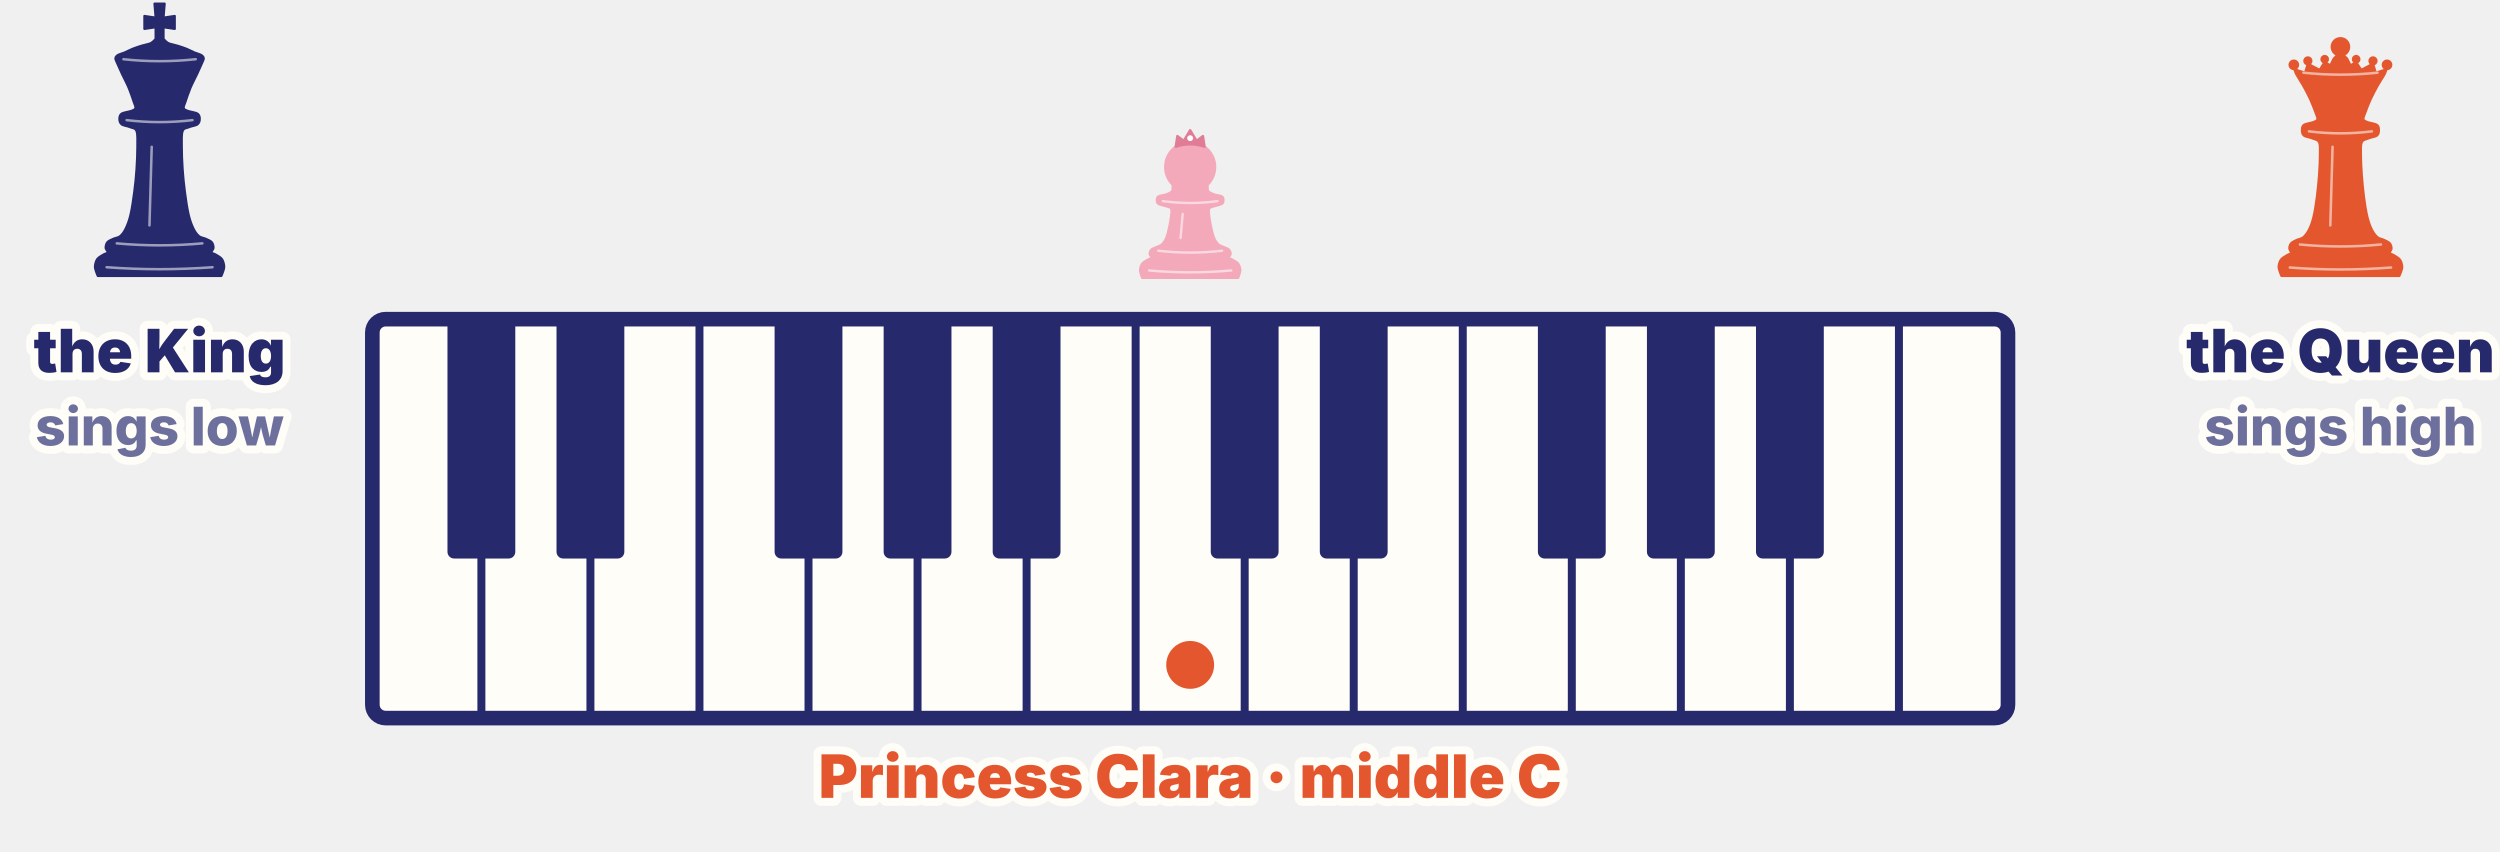
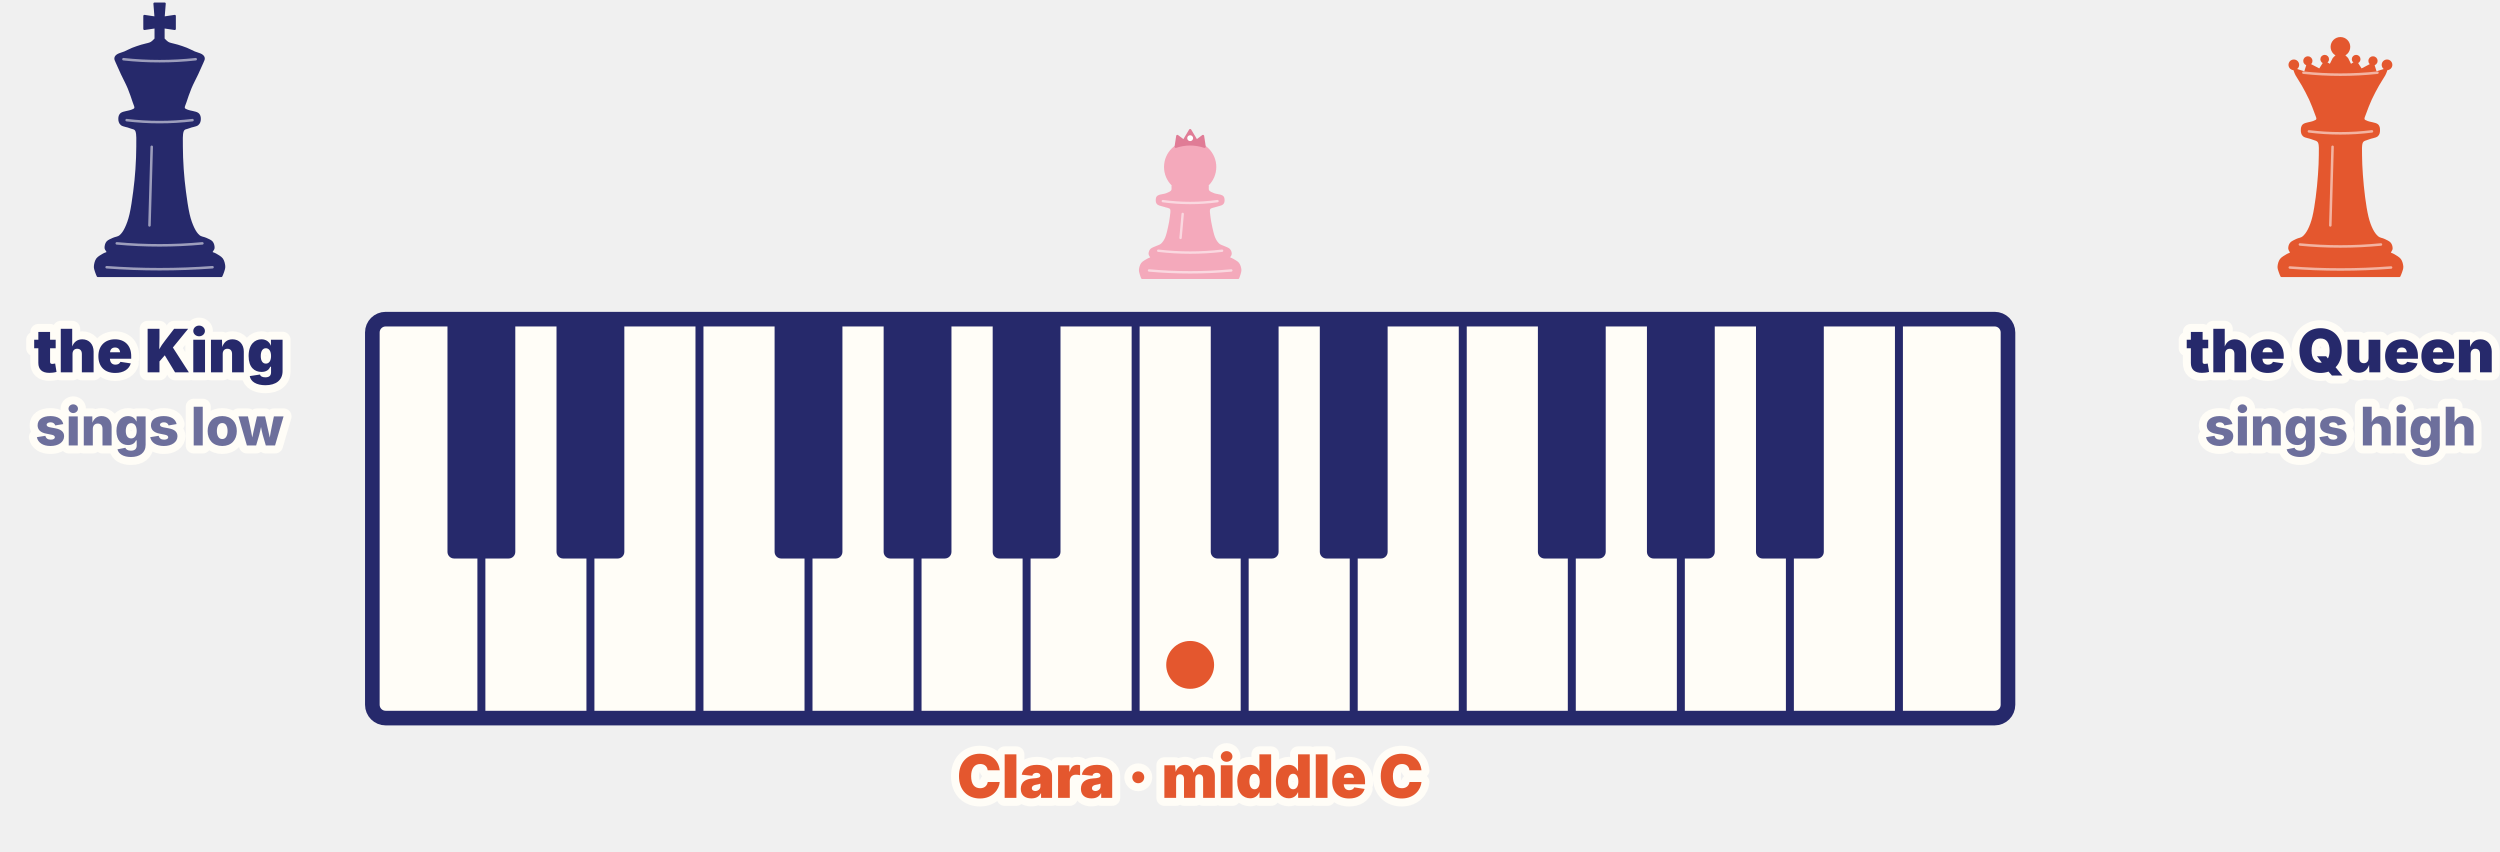
<svg xmlns="http://www.w3.org/2000/svg" viewBox="0 -4 376 128" width="752" height="256">
  <defs>
    <pattern id="penh1" width="3.2" height="3.2" patternUnits="userSpaceOnUse" patternTransform="rotate(40)">
      <rect width="3.2" height="3.2" fill="#fffdf7" />
      <line x1="0" y1="0" x2="0" y2="3.2" stroke="#26296b" stroke-width="1.15" />
    </pattern>
  </defs>
  <rect x="56" y="44" width="246" height="60" rx="2" fill="#fffdf7" stroke="#26296b" stroke-width="2.2" />
  <line x1="72.4" y1="44" x2="72.4" y2="104" fill="none" stroke="#26296b" stroke-width="1.2" stroke-linecap="round" />
  <line x1="88.8" y1="44" x2="88.8" y2="104" fill="none" stroke="#26296b" stroke-width="1.2" stroke-linecap="round" />
  <line x1="105.2" y1="44" x2="105.2" y2="104" fill="none" stroke="#26296b" stroke-width="1.2" stroke-linecap="round" />
  <line x1="121.6" y1="44" x2="121.6" y2="104" fill="none" stroke="#26296b" stroke-width="1.2" stroke-linecap="round" />
  <line x1="138" y1="44" x2="138" y2="104" fill="none" stroke="#26296b" stroke-width="1.2" stroke-linecap="round" />
  <line x1="154.4" y1="44" x2="154.4" y2="104" fill="none" stroke="#26296b" stroke-width="1.2" stroke-linecap="round" />
  <line x1="170.8" y1="44" x2="170.8" y2="104" fill="none" stroke="#26296b" stroke-width="1.2" stroke-linecap="round" />
  <line x1="187.2" y1="44" x2="187.2" y2="104" fill="none" stroke="#26296b" stroke-width="1.2" stroke-linecap="round" />
  <line x1="203.6" y1="44" x2="203.6" y2="104" fill="none" stroke="#26296b" stroke-width="1.2" stroke-linecap="round" />
  <line x1="220" y1="44" x2="220" y2="104" fill="none" stroke="#26296b" stroke-width="1.2" stroke-linecap="round" />
  <line x1="236.4" y1="44" x2="236.4" y2="104" fill="none" stroke="#26296b" stroke-width="1.2" stroke-linecap="round" />
  <line x1="252.8" y1="44" x2="252.8" y2="104" fill="none" stroke="#26296b" stroke-width="1.2" stroke-linecap="round" />
  <line x1="269.2" y1="44" x2="269.2" y2="104" fill="none" stroke="#26296b" stroke-width="1.2" stroke-linecap="round" />
  <line x1="285.6" y1="44" x2="285.6" y2="104" fill="none" stroke="#26296b" stroke-width="1.2" stroke-linecap="round" />
  <rect x="67.3" y="44" width="10.2" height="36" rx="1" fill="#26296b" />
  <rect x="83.7" y="44" width="10.2" height="36" rx="1" fill="#26296b" />
  <rect x="116.5" y="44" width="10.2" height="36" rx="1" fill="#26296b" />
  <rect x="132.9" y="44" width="10.2" height="36" rx="1" fill="#26296b" />
  <rect x="149.3" y="44" width="10.2" height="36" rx="1" fill="#26296b" />
  <rect x="182.1" y="44" width="10.2" height="36" rx="1" fill="#26296b" />
  <rect x="198.5" y="44" width="10.2" height="36" rx="1" fill="#26296b" />
  <rect x="231.3" y="44" width="10.2" height="36" rx="1" fill="#26296b" />
  <rect x="247.7" y="44" width="10.2" height="36" rx="1" fill="#26296b" />
  <rect x="264.1" y="44" width="10.2" height="36" rx="1" fill="#26296b" />
  <ellipse cx="179" cy="96" rx="3.6" ry="3.6" fill="#e4572e" />
  <g transform="translate(24 37.5) scale(0.4222)">
    <g fill="#26296b" stroke="#26296b" stroke-width="0.8" stroke-linejoin="round">
      <path d="M-22 0 L22 0 C22.1 -0.25 22.43 -0.92 22.6 -1.5 C22.77 -2.08 23.07 -2.75 23 -3.5 C22.93 -4.25 22.7 -5.32 22.2 -6 C21.7 -6.68 20.62 -7.2 20 -7.6 C19.38 -8 18.63 -8 18.5 -8.4 C18.37 -8.8 19.18 -9.4 19.2 -10 C19.22 -10.6 19.05 -11.47 18.6 -12 C18.15 -12.53 17.27 -12.83 16.5 -13.2 C15.73 -13.57 14.75 -13.57 14 -14.2 C13.25 -14.83 12.62 -15.7 12 -17 C11.38 -18.3 10.8 -19.83 10.3 -22 C9.8 -24.17 9.35 -27.33 9 -30 C8.65 -32.67 8.38 -35.33 8.2 -38 C8.02 -40.67 7.9 -43.73 7.9 -46 C7.9 -48.27 7.77 -50.43 8.2 -51.6 C8.63 -52.77 9.62 -52.6 10.5 -53 C11.38 -53.4 12.87 -53.52 13.5 -54 C14.13 -54.48 14.3 -55.27 14.3 -55.9 C14.3 -56.53 14.22 -57.32 13.5 -57.8 C12.78 -58.28 10.82 -58.47 10 -58.8 C9.18 -59.13 8.73 -59.27 8.6 -59.8 C8.47 -60.33 8.8 -60.8 9.2 -62 C9.6 -63.2 10.3 -65.33 11 -67 C11.7 -68.67 12.7 -70.5 13.4 -72 C14.1 -73.5 14.82 -75.07 15.2 -76 C15.58 -76.93 15.77 -77.15 15.7 -77.6 C15.63 -78.05 15.35 -78.37 14.8 -78.7 C14.25 -79.03 13.27 -79.23 12.4 -79.6 C11.53 -79.97 10.6 -80.5 9.6 -80.9 C8.6 -81.3 7.43 -81.68 6.4 -82 C5.37 -82.32 4.1 -82.53 3.4 -82.8 C2.7 -83.07 2.4 -83.47 2.2 -83.6 L1.4 -84.4 L1.4 -88.6 L5.4 -88 L5.4 -92.6 L1.4 -92 L1.8 -97 L-1.8 -97 L-1.4 -92 L-5.4 -92.6 L-5.4 -88 L-1.4 -88.6 L-1.4 -84.4 L-2.2 -83.6 C-2.4 -83.47 -2.7 -83.07 -3.4 -82.8 C-4.1 -82.53 -5.37 -82.32 -6.4 -82 C-7.43 -81.68 -8.6 -81.3 -9.6 -80.9 C-10.6 -80.5 -11.53 -79.97 -12.4 -79.6 C-13.27 -79.23 -14.25 -79.03 -14.8 -78.7 C-15.35 -78.37 -15.63 -78.05 -15.7 -77.6 C-15.77 -77.15 -15.58 -76.93 -15.2 -76 C-14.82 -75.07 -14.1 -73.5 -13.4 -72 C-12.7 -70.5 -11.7 -68.67 -11 -67 C-10.3 -65.33 -9.6 -63.2 -9.2 -62 C-8.8 -60.8 -8.47 -60.33 -8.6 -59.8 C-8.73 -59.27 -9.18 -59.13 -10 -58.8 C-10.82 -58.47 -12.78 -58.28 -13.5 -57.8 C-14.22 -57.32 -14.3 -56.53 -14.3 -55.9 C-14.3 -55.27 -14.13 -54.48 -13.5 -54 C-12.87 -53.52 -11.38 -53.4 -10.5 -53 C-9.62 -52.6 -8.63 -52.77 -8.2 -51.6 C-7.77 -50.43 -7.9 -48.27 -7.9 -46 C-7.9 -43.73 -8.02 -40.67 -8.2 -38 C-8.38 -35.33 -8.65 -32.67 -9 -30 C-9.35 -27.33 -9.8 -24.17 -10.3 -22 C-10.8 -19.83 -11.38 -18.3 -12 -17 C-12.62 -15.7 -13.25 -14.83 -14 -14.2 C-14.75 -13.57 -15.73 -13.57 -16.5 -13.2 C-17.27 -12.83 -18.15 -12.53 -18.6 -12 C-19.05 -11.47 -19.22 -10.6 -19.2 -10 C-19.18 -9.4 -18.37 -8.8 -18.5 -8.4 C-18.63 -8 -19.38 -8 -20 -7.6 C-20.62 -7.2 -21.7 -6.68 -22.2 -6 C-22.7 -5.32 -22.93 -4.25 -23 -3.5 C-23.07 -2.75 -22.77 -2.08 -22.6 -1.5 C-22.43 -0.92 -22.1 -0.25 -22 0 Z" />
    </g>
    <g fill="none" stroke="#fff" stroke-opacity="0.55" stroke-width="0.9" stroke-linecap="round">
      <path d="M-18.86 -3.1 Q0 -1.7 18.86 -3.1" />
      <path d="M-15.25 -11.6 Q0 -10.2 15.25 -11.6" />
      <path d="M-11.73 -55.5 Q0 -54.1 11.73 -55.5" />
      <path d="M-12.87 -77.2 Q0 -75.8 12.87 -77.2" />
      <path d="M-3.6 -18 L-2.8 -46" />
    </g>
  </g>
  <g transform="translate(179 37.8) scale(0.4011)">
    <g fill="#f4a9bb" stroke="#f4a9bb" stroke-width="0.8" stroke-linejoin="round">
      <path d="M-18 0 L18 0 C18.08 -0.23 18.37 -0.87 18.5 -1.4 C18.63 -1.93 18.88 -2.53 18.8 -3.2 C18.72 -3.87 18.47 -4.8 18 -5.4 C17.53 -6 16.57 -6.43 16 -6.8 C15.43 -7.17 14.73 -7.23 14.6 -7.6 C14.47 -7.97 15.2 -8.5 15.2 -9 C15.2 -9.5 15.03 -10.17 14.6 -10.6 C14.17 -11.03 13.27 -11.27 12.6 -11.6 C11.93 -11.93 11.2 -12.03 10.6 -12.6 C10 -13.17 9.45 -13.93 9 -15 C8.55 -16.07 8.2 -17.67 7.9 -19 C7.6 -20.33 7.32 -21.83 7.2 -23 C7.08 -24.17 6.8 -25.33 7.2 -26 C7.6 -26.67 8.8 -26.7 9.6 -27 C10.4 -27.3 11.52 -27.43 12 -27.8 C12.48 -28.17 12.52 -28.73 12.5 -29.2 C12.48 -29.67 12.52 -30.23 11.9 -30.6 C11.28 -30.97 9.65 -31.07 8.8 -31.4 C7.95 -31.73 7.17 -32.1 6.8 -32.6 C6.43 -33.1 6.63 -34.1 6.6 -34.4 L-6.6 -34.4 C-6.63 -34.1 -6.43 -33.1 -6.8 -32.6 C-7.17 -32.1 -7.95 -31.73 -8.8 -31.4 C-9.65 -31.07 -11.28 -30.97 -11.9 -30.6 C-12.52 -30.23 -12.48 -29.67 -12.5 -29.2 C-12.52 -28.73 -12.48 -28.17 -12 -27.8 C-11.52 -27.43 -10.4 -27.3 -9.6 -27 C-8.8 -26.7 -7.6 -26.67 -7.2 -26 C-6.8 -25.33 -7.08 -24.17 -7.2 -23 C-7.32 -21.83 -7.6 -20.33 -7.9 -19 C-8.2 -17.67 -8.55 -16.07 -9 -15 C-9.45 -13.93 -10 -13.17 -10.6 -12.6 C-11.2 -12.03 -11.93 -11.93 -12.6 -11.6 C-13.27 -11.27 -14.17 -11.03 -14.6 -10.6 C-15.03 -10.17 -15.2 -9.5 -15.2 -9 C-15.2 -8.5 -14.47 -7.97 -14.6 -7.6 C-14.73 -7.23 -15.43 -7.17 -16 -6.8 C-16.57 -6.43 -17.53 -6 -18 -5.4 C-18.47 -4.8 -18.72 -3.87 -18.8 -3.2 C-18.88 -2.53 -18.63 -1.93 -18.5 -1.4 C-18.37 -0.87 -18.08 -0.23 -18 0 Z" />
      <circle cx="0" cy="-41.6" r="9.4" />
    </g>
    <g fill="none" stroke="#fff" stroke-opacity="0.55" stroke-width="0.9" stroke-linecap="round">
      <path d="M-15.42 -2.8 Q0 -1.4 15.42 -2.8" />
      <path d="M-11.97 -10.2 Q0 -8.8 11.97 -10.2" />
      <path d="M-10.25 -28.8 Q0 -27.4 10.25 -28.8" />
      <path d="M-3.6 -15 L-2.8 -24" />
    </g>
    <path d="M-5.4 -49.2 L-4.8 -53.2 L-2.4 -51.4 L0 -55.4 L2.4 -51.4 L4.8 -53.2 L5.4 -49.2 Q0 -51 -5.4 -49.2 Z" fill="#e07c96" stroke="#e07c96" stroke-width="0.9" stroke-linejoin="round" />
    <circle cx="0" cy="-52.4" r="1.1" fill="#fff" />
  </g>
  <g transform="translate(352 37.5) scale(0.4222)">
    <g fill="#e4572e" stroke="#e4572e" stroke-width="0.8" stroke-linejoin="round">
      <path d="M-21 0 L21 0 C21.1 -0.25 21.43 -0.93 21.6 -1.5 C21.77 -2.07 22.07 -2.68 22 -3.4 C21.93 -4.12 21.7 -5.13 21.2 -5.8 C20.7 -6.47 19.6 -7 19 -7.4 C18.4 -7.8 17.73 -7.8 17.6 -8.2 C17.47 -8.6 18.2 -9.23 18.2 -9.8 C18.2 -10.37 18.03 -11.1 17.6 -11.6 C17.17 -12.1 16.33 -12.43 15.6 -12.8 C14.87 -13.17 13.93 -13.18 13.2 -13.8 C12.47 -14.42 11.8 -15.3 11.2 -16.5 C10.6 -17.7 10.07 -19.08 9.6 -21 C9.13 -22.92 8.73 -25.5 8.4 -28 C8.07 -30.5 7.78 -33.5 7.6 -36 C7.42 -38.5 7.3 -41.07 7.3 -43 C7.3 -44.93 7.15 -46.6 7.6 -47.6 C8.05 -48.6 9.1 -48.6 10 -49 C10.9 -49.4 12.38 -49.52 13 -50 C13.62 -50.48 13.7 -51.27 13.7 -51.9 C13.7 -52.53 13.68 -53.32 13 -53.8 C12.32 -54.28 10.4 -54.47 9.6 -54.8 C8.8 -55.13 8.33 -55.27 8.2 -55.8 C8.07 -56.33 8.37 -56.8 8.8 -58 C9.23 -59.2 10.03 -61.33 10.8 -63 C11.57 -64.67 12.6 -66.57 13.4 -68 C14.2 -69.43 15.1 -70.67 15.6 -71.6 C16.1 -72.53 16.27 -73.27 16.4 -73.6 L12.6 -72.4 L11.6 -75.6 L7.4 -73.4 L5.6 -76.2 L3.6 -75 L2.4 -77.4 L1.2 -78.6 L-1.2 -78.6 L-2.4 -77.4 L-3.6 -75 L-5.6 -76.2 L-7.4 -73.4 L-11.6 -75.6 L-12.6 -72.4 L-16.4 -73.6 C-16.27 -73.27 -16.1 -72.53 -15.6 -71.6 C-15.1 -70.67 -14.2 -69.43 -13.4 -68 C-12.6 -66.57 -11.57 -64.67 -10.8 -63 C-10.03 -61.33 -9.23 -59.2 -8.8 -58 C-8.37 -56.8 -8.07 -56.33 -8.2 -55.8 C-8.33 -55.27 -8.8 -55.13 -9.6 -54.8 C-10.4 -54.47 -12.32 -54.28 -13 -53.8 C-13.68 -53.32 -13.7 -52.53 -13.7 -51.9 C-13.7 -51.27 -13.62 -50.48 -13 -50 C-12.38 -49.52 -10.9 -49.4 -10 -49 C-9.1 -48.6 -8.05 -48.6 -7.6 -47.6 C-7.15 -46.6 -7.3 -44.93 -7.3 -43 C-7.3 -41.07 -7.42 -38.5 -7.6 -36 C-7.78 -33.5 -8.07 -30.5 -8.4 -28 C-8.73 -25.5 -9.13 -22.92 -9.6 -21 C-10.07 -19.08 -10.6 -17.7 -11.2 -16.5 C-11.8 -15.3 -12.47 -14.42 -13.2 -13.8 C-13.93 -13.18 -14.87 -13.17 -15.6 -12.8 C-16.33 -12.43 -17.17 -12.1 -17.6 -11.6 C-18.03 -11.1 -18.2 -10.37 -18.2 -9.8 C-18.2 -9.23 -17.47 -8.6 -17.6 -8.2 C-17.73 -7.8 -18.4 -7.8 -19 -7.4 C-19.6 -7 -20.7 -6.47 -21.2 -5.8 C-21.7 -5.13 -21.93 -4.12 -22 -3.4 C-22.07 -2.68 -21.77 -2.07 -21.6 -1.5 C-21.43 -0.93 -21.1 -0.25 -21 0 Z" />
      <circle cx="16.6" cy="-75.2" r="1.5" />
      <circle cx="11.6" cy="-76.6" r="1.25" />
      <circle cx="5.6" cy="-77.2" r="1.15" />
      <circle cx="-5.6" cy="-77.2" r="1.15" />
      <circle cx="-11.6" cy="-76.6" r="1.25" />
      <circle cx="-16.6" cy="-75.2" r="1.5" />
      <circle cx="0" cy="-81.6" r="3.1" />
    </g>
    <g fill="none" stroke="#fff" stroke-opacity="0.55" stroke-width="0.9" stroke-linecap="round">
      <path d="M-18.04 -3 Q0 -1.6 18.04 -3" />
      <path d="M-14.43 -11.2 Q0 -9.8 14.43 -11.2" />
      <path d="M-11.23 -51.5 Q0 -50.1 11.23 -51.5" />
      <path d="M-13.19 -72.4 Q0 -71 13.19 -72.4" />
      <path d="M-3.6 -18 L-2.8 -46" />
    </g>
  </g>
  <text x="24" y="52" text-anchor="middle" font-size="9" font-weight="900" fill="#26296b" font-family="Inter,sans-serif" stroke="#fffdf7" stroke-width="2.4" stroke-linejoin="round" paint-order="stroke">the King</text>
  <text x="24" y="63" text-anchor="middle" font-size="8" font-weight="800" fill="#6d6f9c" font-family="Inter,sans-serif" stroke="#fffdf7" stroke-width="2.4" stroke-linejoin="round" paint-order="stroke">sings low</text>
  <text x="352" y="52" text-anchor="middle" font-size="9" font-weight="900" fill="#26296b" font-family="Inter,sans-serif" stroke="#fffdf7" stroke-width="2.4" stroke-linejoin="round" paint-order="stroke">the Queen</text>
  <text x="352" y="63" text-anchor="middle" font-size="8" font-weight="800" fill="#6d6f9c" font-family="Inter,sans-serif" stroke="#fffdf7" stroke-width="2.4" stroke-linejoin="round" paint-order="stroke">sings high</text>
-   <text x="179" y="116" text-anchor="middle" font-size="9" font-weight="900" fill="#e4572e" font-family="Inter,sans-serif" stroke="#fffdf7" stroke-width="2.4" stroke-linejoin="round" paint-order="stroke">Princess Clara · middle C</text>
+   <text x="179" y="116" text-anchor="middle" font-size="9" font-weight="900" fill="#e4572e" font-family="Inter,sans-serif" stroke="#fffdf7" stroke-width="2.4" stroke-linejoin="round" paint-order="stroke">Clara · middle C</text>
</svg>
